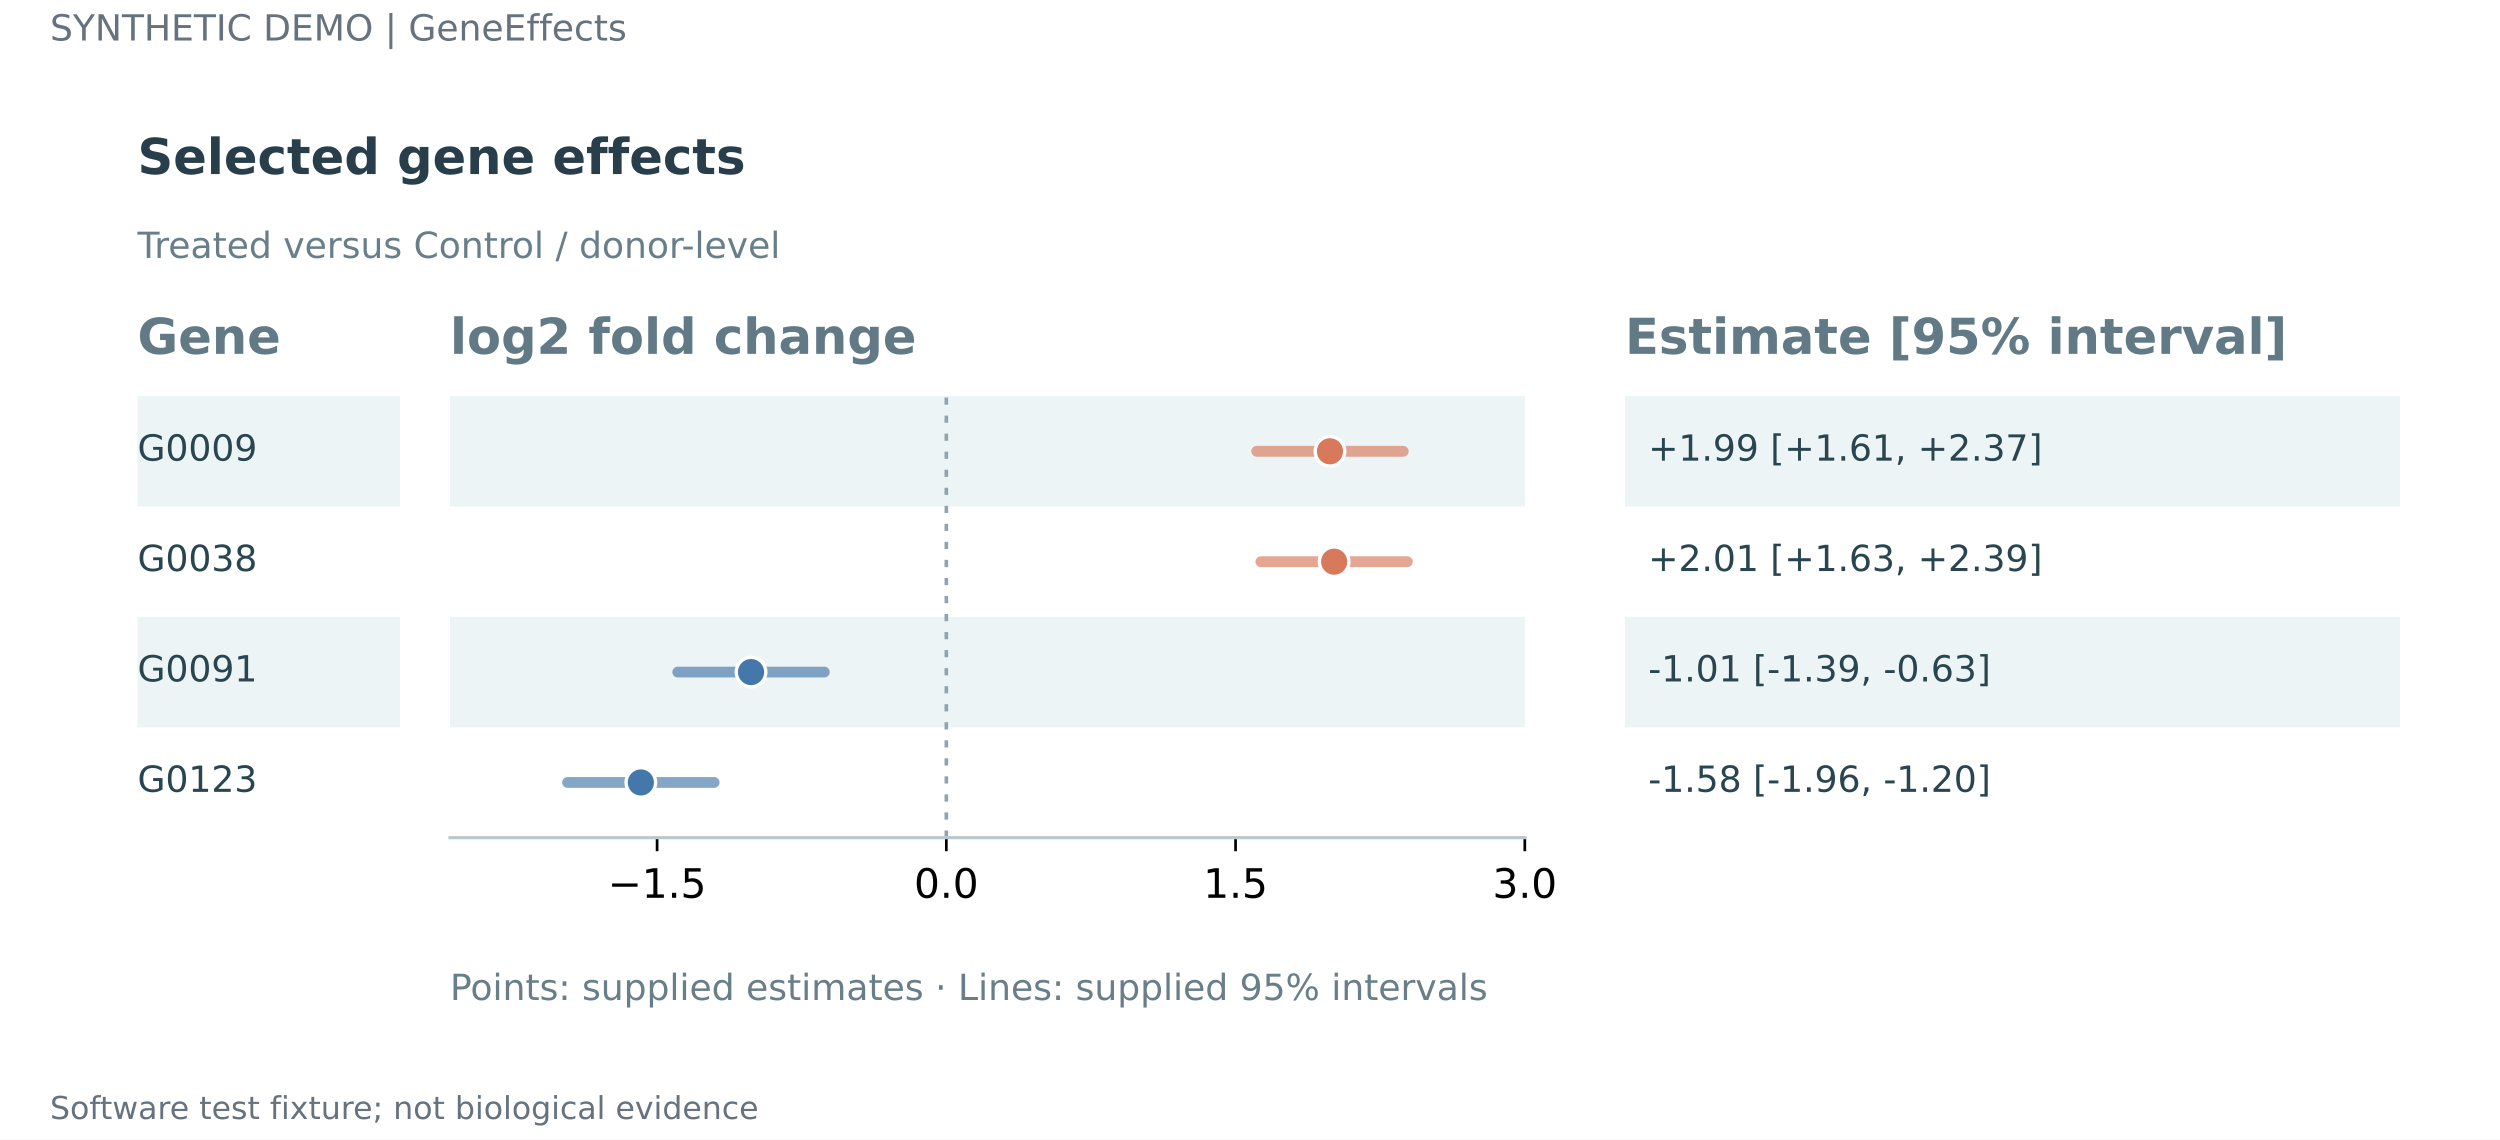
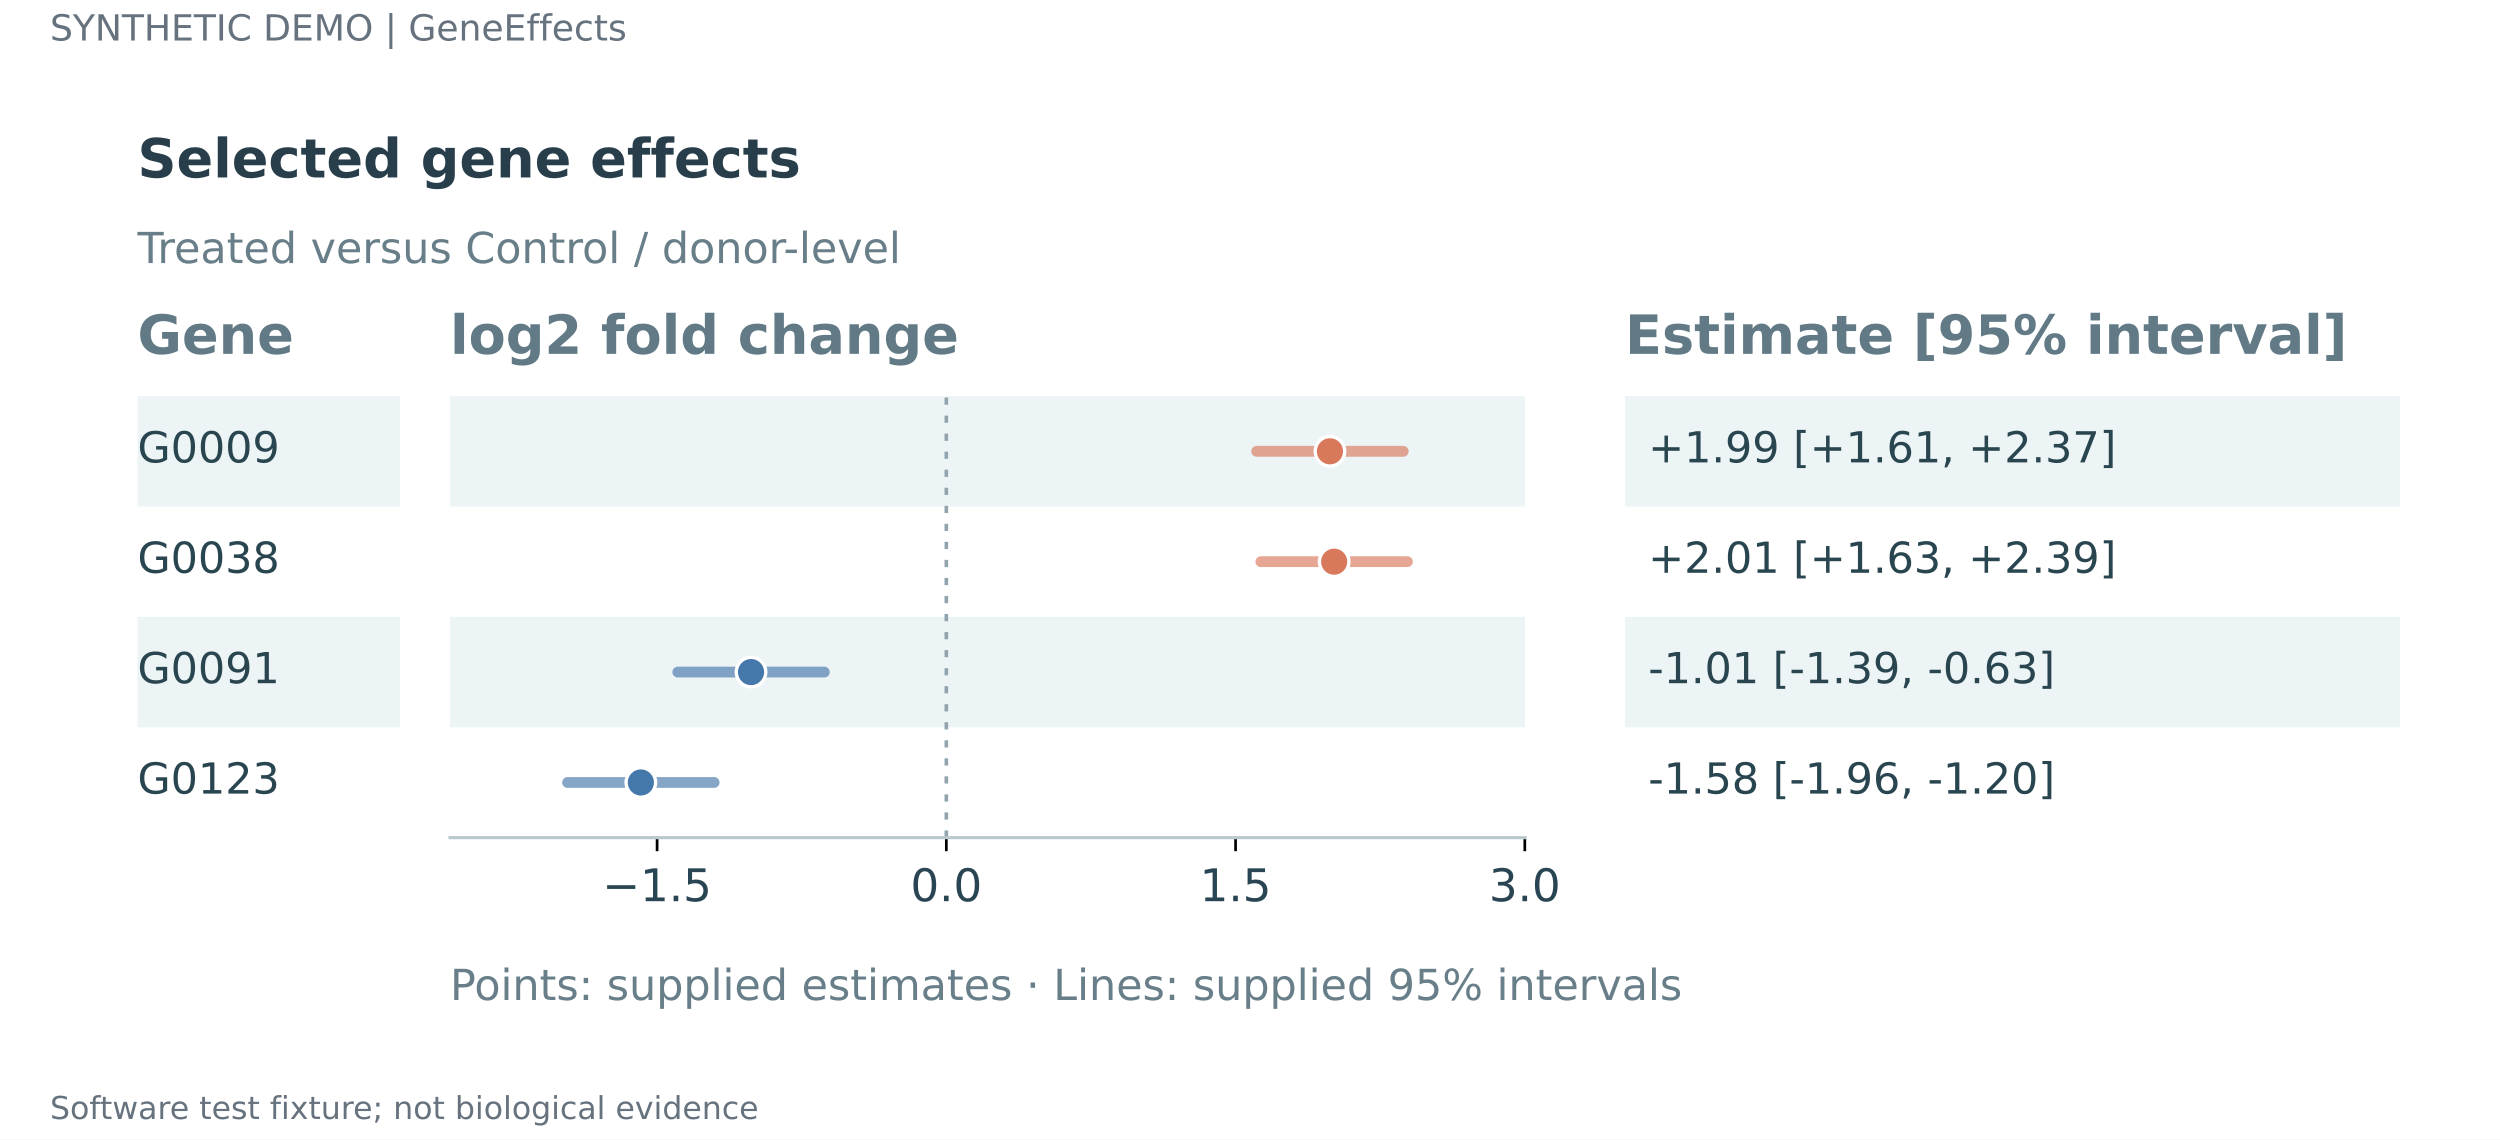
<svg xmlns="http://www.w3.org/2000/svg" xmlns:xlink="http://www.w3.org/1999/xlink" width="554.4pt" height="252.72pt" viewBox="0 0 554.4 252.72" version="1.1">
  <defs>
    <style type="text/css">*{stroke-linejoin: round; stroke-linecap: butt}</style>
  </defs>
  <g id="figure_1">
    <g id="patch_1">
      <path d="M 0 252.72  L 554.4 252.72  L 554.4 0  L 0 0  z " style="fill: #ffffff" />
    </g>
    <g id="axes_1">
      <g id="patch_2">
        <path d="M 99.792 185.76  L 338.184 185.76  L 338.184 87.84  L 99.792 87.84  z " style="fill: #ffffff" />
      </g>
      <g id="patch_3">
-         <path d="M 99.792 87.84  L 338.184 87.84  L 338.184 112.32  L 99.792 112.32  z " clip-path="url(#p6ef35ce239)" style="fill: #edf4f5" />
+         <path d="M 99.792 87.84  L 338.184 87.84  L 338.184 112.32  L 99.792 112.32  z " clip-path="url(#p7fe96075db)" style="fill: #edf4f5" />
      </g>
      <g id="patch_4">
-         <path d="M 99.792 136.8  L 338.184 136.8  L 338.184 161.28  L 99.792 161.28  z " clip-path="url(#p6ef35ce239)" style="fill: #edf4f5" />
+         <path d="M 99.792 136.8  L 338.184 136.8  L 338.184 161.28  L 99.792 161.28  z " clip-path="url(#p7fe96075db)" style="fill: #edf4f5" />
      </g>
      <g id="line2d_1">
-         <path d="M 209.858 185.76  L 209.858 87.84  " clip-path="url(#p6ef35ce239)" style="fill: none; stroke-dasharray: 1.6,2.4; stroke-dashoffset: 0; stroke: #91a4ae; stroke-width: 0.8" />
+         <path d="M 209.858 185.76  L 209.858 87.84  " clip-path="url(#p7fe96075db)" style="fill: none; stroke-dasharray: 1.6,2.4; stroke-dashoffset: 0; stroke: #91a4ae; stroke-width: 0.8" />
      </g>
      <g id="matplotlib.axis_1">
        <g id="xtick_1">
          <g id="line2d_2">
            <defs>
-               <path id="m240451ff34" d="M 0 0  L 0 3  " style="stroke: #000000; stroke-width: 0.6" />
+               <path id="m461b480a20" d="M 0 0  L 0 3  " style="stroke: #000000; stroke-width: 0.6" />
            </defs>
            <g>
-               <use xlink:href="#m240451ff34" x="145.716" y="185.76" style="stroke: #000000; stroke-width: 0.6" />
+               <use xlink:href="#m461b480a20" x="145.716" y="185.76" style="stroke: #000000; stroke-width: 0.6" />
            </g>
          </g>
          <g id="text_1">
-             <text style="font-size: 9px; font-family: 'DejaVu Sans'; text-anchor: middle" x="145.716" y="199.098" transform="rotate(-0 145.716 199.0979)">−1.5</text>
+             <text style="font-size: 10px; font-family: 'DejaVu Sans'; text-anchor: middle; fill: #294553" x="145.716" y="199.858" transform="rotate(-0 145.716 199.8577)">−1.5</text>
          </g>
        </g>
        <g id="xtick_2">
          <g id="line2d_3">
            <g>
-               <use xlink:href="#m240451ff34" x="209.858" y="185.76" style="stroke: #000000; stroke-width: 0.6" />
+               <use xlink:href="#m461b480a20" x="209.858" y="185.76" style="stroke: #000000; stroke-width: 0.6" />
            </g>
          </g>
          <g id="text_2">
-             <text style="font-size: 9px; font-family: 'DejaVu Sans'; text-anchor: middle" x="209.858" y="199.098" transform="rotate(-0 209.8576 199.0979)">0.0</text>
+             <text style="font-size: 10px; font-family: 'DejaVu Sans'; text-anchor: middle; fill: #294553" x="209.858" y="199.858" transform="rotate(-0 209.8576 199.8577)">0.0</text>
          </g>
        </g>
        <g id="xtick_3">
          <g id="line2d_4">
            <g>
-               <use xlink:href="#m240451ff34" x="273.999" y="185.76" style="stroke: #000000; stroke-width: 0.6" />
+               <use xlink:href="#m461b480a20" x="273.999" y="185.76" style="stroke: #000000; stroke-width: 0.6" />
            </g>
          </g>
          <g id="text_3">
-             <text style="font-size: 9px; font-family: 'DejaVu Sans'; text-anchor: middle" x="273.999" y="199.098" transform="rotate(-0 273.9991 199.0979)">1.5</text>
+             <text style="font-size: 10px; font-family: 'DejaVu Sans'; text-anchor: middle; fill: #294553" x="273.999" y="199.858" transform="rotate(-0 273.9991 199.8577)">1.5</text>
          </g>
        </g>
        <g id="xtick_4">
          <g id="line2d_5">
            <g>
-               <use xlink:href="#m240451ff34" x="338.141" y="185.76" style="stroke: #000000; stroke-width: 0.6" />
+               <use xlink:href="#m461b480a20" x="338.141" y="185.76" style="stroke: #000000; stroke-width: 0.6" />
            </g>
          </g>
          <g id="text_4">
-             <text style="font-size: 9px; font-family: 'DejaVu Sans'; text-anchor: middle" x="338.141" y="199.098" transform="rotate(-0 338.1406 199.0979)">3.0</text>
+             <text style="font-size: 10px; font-family: 'DejaVu Sans'; text-anchor: middle; fill: #294553" x="338.141" y="199.858" transform="rotate(-0 338.1406 199.8577)">3.0</text>
          </g>
        </g>
      </g>
      <g id="matplotlib.axis_2" />
      <g id="line2d_6">
-         <path d="M 278.682 100.08  L 311.181 100.08  " clip-path="url(#p6ef35ce239)" style="fill: none; stroke: #d8795b; stroke-opacity: 0.65; stroke-width: 2.4; stroke-linecap: round" />
+         <path d="M 278.682 100.08  L 311.181 100.08  " clip-path="url(#p7fe96075db)" style="fill: none; stroke: #d8795b; stroke-opacity: 0.65; stroke-width: 2.4; stroke-linecap: round" />
      </g>
      <g id="line2d_7">
-         <path d="M 279.612 124.56  L 312.11 124.56  " clip-path="url(#p6ef35ce239)" style="fill: none; stroke: #d8795b; stroke-opacity: 0.65; stroke-width: 2.4; stroke-linecap: round" />
+         <path d="M 279.612 124.56  L 312.11 124.56  " clip-path="url(#p7fe96075db)" style="fill: none; stroke: #d8795b; stroke-opacity: 0.65; stroke-width: 2.4; stroke-linecap: round" />
      </g>
      <g id="line2d_8">
-         <path d="M 150.302 149.04  L 182.8 149.04  " clip-path="url(#p6ef35ce239)" style="fill: none; stroke: #4477aa; stroke-opacity: 0.65; stroke-width: 2.4; stroke-linecap: round" />
+         <path d="M 150.302 149.04  L 182.8 149.04  " clip-path="url(#p7fe96075db)" style="fill: none; stroke: #4477aa; stroke-opacity: 0.65; stroke-width: 2.4; stroke-linecap: round" />
      </g>
      <g id="line2d_9">
-         <path d="M 125.866 173.52  L 158.364 173.52  " clip-path="url(#p6ef35ce239)" style="fill: none; stroke: #4477aa; stroke-opacity: 0.65; stroke-width: 2.4; stroke-linecap: round" />
+         <path d="M 125.866 173.52  L 158.364 173.52  " clip-path="url(#p7fe96075db)" style="fill: none; stroke: #4477aa; stroke-opacity: 0.65; stroke-width: 2.4; stroke-linecap: round" />
      </g>
      <g id="patch_5">
        <path d="M 99.792 185.76  L 338.184 185.76  " style="fill: none; stroke: #b9c8ce; stroke-width: 0.7; stroke-linejoin: miter; stroke-linecap: square" />
      </g>
      <g id="PathCollection_1">
        <defs>
-           <path id="ma8eeaf15d2" d="M 0 3.279  C 0.87 3.279 1.704 2.933 2.318 2.318  C 2.933 1.704 3.279 0.87 3.279 0  C 3.279 -0.87 2.933 -1.704 2.318 -2.318  C 1.704 -2.933 0.87 -3.279 0 -3.279  C -0.87 -3.279 -1.704 -2.933 -2.318 -2.318  C -2.933 -1.704 -3.279 -0.87 -3.279 0  C -3.279 0.87 -2.933 1.704 -2.318 2.318  C -1.704 2.933 -0.87 3.279 0 3.279  z " style="stroke: #ffffff; stroke-width: 0.75" />
+           <path id="m36fb5364ef" d="M 0 3.279  C 0.87 3.279 1.704 2.933 2.318 2.318  C 2.933 1.704 3.279 0.87 3.279 0  C 3.279 -0.87 2.933 -1.704 2.318 -2.318  C 1.704 -2.933 0.87 -3.279 0 -3.279  C -0.87 -3.279 -1.704 -2.933 -2.318 -2.318  C -2.933 -1.704 -3.279 -0.87 -3.279 0  C -3.279 0.87 -2.933 1.704 -2.318 2.318  C -1.704 2.933 -0.87 3.279 0 3.279  z " style="stroke: #ffffff; stroke-width: 0.75" />
        </defs>
-         <g clip-path="url(#p6ef35ce239)">
-           <use xlink:href="#ma8eeaf15d2" x="294.931" y="100.08" style="fill: #d8795b; stroke: #ffffff; stroke-width: 0.75" />
+         <g clip-path="url(#p7fe96075db)">
+           <use xlink:href="#m36fb5364ef" x="294.931" y="100.08" style="fill: #d8795b; stroke: #ffffff; stroke-width: 0.75" />
        </g>
      </g>
      <g id="PathCollection_2">
-         <g clip-path="url(#p6ef35ce239)">
-           <use xlink:href="#ma8eeaf15d2" x="295.861" y="124.56" style="fill: #d8795b; stroke: #ffffff; stroke-width: 0.75" />
+         <g clip-path="url(#p7fe96075db)">
+           <use xlink:href="#m36fb5364ef" x="295.861" y="124.56" style="fill: #d8795b; stroke: #ffffff; stroke-width: 0.75" />
        </g>
      </g>
      <g id="PathCollection_3">
        <defs>
-           <path id="m4fa87d83aa" d="M 0 3.279  C 0.87 3.279 1.704 2.933 2.318 2.318  C 2.933 1.704 3.279 0.87 3.279 0  C 3.279 -0.87 2.933 -1.704 2.318 -2.318  C 1.704 -2.933 0.87 -3.279 0 -3.279  C -0.87 -3.279 -1.704 -2.933 -2.318 -2.318  C -2.933 -1.704 -3.279 -0.87 -3.279 0  C -3.279 0.87 -2.933 1.704 -2.318 2.318  C -1.704 2.933 -0.87 3.279 0 3.279  z " style="stroke: #ffffff; stroke-width: 0.75" />
+           <path id="m86310e99c4" d="M 0 3.279  C 0.87 3.279 1.704 2.933 2.318 2.318  C 2.933 1.704 3.279 0.87 3.279 0  C 3.279 -0.87 2.933 -1.704 2.318 -2.318  C 1.704 -2.933 0.87 -3.279 0 -3.279  C -0.87 -3.279 -1.704 -2.933 -2.318 -2.318  C -2.933 -1.704 -3.279 -0.87 -3.279 0  C -3.279 0.87 -2.933 1.704 -2.318 2.318  C -1.704 2.933 -0.87 3.279 0 3.279  z " style="stroke: #ffffff; stroke-width: 0.75" />
        </defs>
-         <g clip-path="url(#p6ef35ce239)">
-           <use xlink:href="#m4fa87d83aa" x="166.551" y="149.04" style="fill: #4477aa; stroke: #ffffff; stroke-width: 0.75" />
+         <g clip-path="url(#p7fe96075db)">
+           <use xlink:href="#m86310e99c4" x="166.551" y="149.04" style="fill: #4477aa; stroke: #ffffff; stroke-width: 0.75" />
        </g>
      </g>
      <g id="PathCollection_4">
-         <g clip-path="url(#p6ef35ce239)">
-           <use xlink:href="#m4fa87d83aa" x="142.115" y="173.52" style="fill: #4477aa; stroke: #ffffff; stroke-width: 0.75" />
+         <g clip-path="url(#p7fe96075db)">
+           <use xlink:href="#m86310e99c4" x="142.115" y="173.52" style="fill: #4477aa; stroke: #ffffff; stroke-width: 0.75" />
        </g>
      </g>
    </g>
    <g id="axes_2">
      <g id="patch_6">
-         <path d="M 30.492 87.84  L 88.704 87.84  L 88.704 112.32  L 30.492 112.32  z " clip-path="url(#p659bdcfb91)" style="fill: #edf4f5" />
+         <path d="M 30.492 87.84  L 88.704 87.84  L 88.704 112.32  L 30.492 112.32  z " clip-path="url(#pfa218a1fd1)" style="fill: #edf4f5" />
      </g>
      <g id="patch_7">
-         <path d="M 30.492 136.8  L 88.704 136.8  L 88.704 161.28  L 30.492 161.28  z " clip-path="url(#p659bdcfb91)" style="fill: #edf4f5" />
+         <path d="M 30.492 136.8  L 88.704 136.8  L 88.704 161.28  L 30.492 161.28  z " clip-path="url(#pfa218a1fd1)" style="fill: #edf4f5" />
      </g>
      <g id="text_5">
-         <text style="font-size: 8px; font-family: 'DejaVu Sans'; text-anchor: start; fill: #294650" x="30.492" y="102.158" transform="rotate(-0 30.492 102.1581)">G0009</text>
+         <text style="font-size: 9.5px; font-family: 'DejaVu Sans'; text-anchor: start; fill: #294650" x="30.492" y="102.548" transform="rotate(-0 30.492 102.5478)">G0009</text>
      </g>
      <g id="text_6">
-         <text style="font-size: 8px; font-family: 'DejaVu Sans'; text-anchor: start; fill: #294650" x="30.492" y="126.638" transform="rotate(-0 30.492 126.6381)">G0038</text>
+         <text style="font-size: 9.5px; font-family: 'DejaVu Sans'; text-anchor: start; fill: #294650" x="30.492" y="127.028" transform="rotate(-0 30.492 127.0278)">G0038</text>
      </g>
      <g id="text_7">
-         <text style="font-size: 8px; font-family: 'DejaVu Sans'; text-anchor: start; fill: #294650" x="30.492" y="151.118" transform="rotate(-0 30.492 151.1181)">G0091</text>
+         <text style="font-size: 9.5px; font-family: 'DejaVu Sans'; text-anchor: start; fill: #294650" x="30.492" y="151.508" transform="rotate(-0 30.492 151.5078)">G0091</text>
      </g>
      <g id="text_8">
-         <text style="font-size: 8px; font-family: 'DejaVu Sans'; text-anchor: start; fill: #294650" x="30.492" y="175.598" transform="rotate(-0 30.492 175.5981)">G0123</text>
+         <text style="font-size: 9.5px; font-family: 'DejaVu Sans'; text-anchor: start; fill: #294650" x="30.492" y="175.988" transform="rotate(-0 30.492 175.9878)">G0123</text>
      </g>
    </g>
    <g id="axes_3">
      <g id="patch_8">
-         <path d="M 360.36 87.84  L 532.224 87.84  L 532.224 112.32  L 360.36 112.32  z " clip-path="url(#p57ef82982f)" style="fill: #edf4f5" />
+         <path d="M 360.36 87.84  L 532.224 87.84  L 532.224 112.32  L 360.36 112.32  z " clip-path="url(#p3ba302dd72)" style="fill: #edf4f5" />
      </g>
      <g id="patch_9">
-         <path d="M 360.36 136.8  L 532.224 136.8  L 532.224 161.28  L 360.36 161.28  z " clip-path="url(#p57ef82982f)" style="fill: #edf4f5" />
+         <path d="M 360.36 136.8  L 532.224 136.8  L 532.224 161.28  L 360.36 161.28  z " clip-path="url(#p3ba302dd72)" style="fill: #edf4f5" />
      </g>
      <g id="text_9">
-         <text style="font-size: 8px; font-family: 'DejaVu Sans'; text-anchor: start; fill: #294650" x="365.516" y="102.158" transform="rotate(-0 365.5159 102.1584)">+1.99  [+1.61, +2.37]</text>
+         <text style="font-size: 9.5px; font-family: 'DejaVu Sans'; text-anchor: start; fill: #294650" x="365.516" y="102.548" transform="rotate(-0 365.5159 102.5481)">+1.99  [+1.61, +2.37]</text>
      </g>
      <g id="text_10">
-         <text style="font-size: 8px; font-family: 'DejaVu Sans'; text-anchor: start; fill: #294650" x="365.516" y="126.638" transform="rotate(-0 365.5159 126.6384)">+2.01  [+1.63, +2.39]</text>
+         <text style="font-size: 9.5px; font-family: 'DejaVu Sans'; text-anchor: start; fill: #294650" x="365.516" y="127.028" transform="rotate(-0 365.5159 127.0281)">+2.01  [+1.63, +2.39]</text>
      </g>
      <g id="text_11">
-         <text style="font-size: 8px; font-family: 'DejaVu Sans'; text-anchor: start; fill: #294650" x="365.516" y="151.118" transform="rotate(-0 365.5159 151.1184)">-1.01  [-1.39, -0.63]</text>
+         <text style="font-size: 9.5px; font-family: 'DejaVu Sans'; text-anchor: start; fill: #294650" x="365.516" y="151.508" transform="rotate(-0 365.5159 151.5081)">-1.01  [-1.39, -0.63]</text>
      </g>
      <g id="text_12">
-         <text style="font-size: 8px; font-family: 'DejaVu Sans'; text-anchor: start; fill: #294650" x="365.516" y="175.598" transform="rotate(-0 365.5159 175.5984)">-1.58  [-1.96, -1.20]</text>
+         <text style="font-size: 9.5px; font-family: 'DejaVu Sans'; text-anchor: start; fill: #294650" x="365.516" y="175.988" transform="rotate(-0 365.5159 175.9881)">-1.58  [-1.96, -1.20]</text>
      </g>
    </g>
    <g id="text_13">
-       <text style="font-weight: 700; font-size: 11px; font-family: 'DejaVu Sans'; text-anchor: start; fill: #283f4b" x="30.492" y="38.598" transform="rotate(-0 30.492 38.59828)">Selected gene effects</text>
+       <text style="font-weight: 700; font-size: 12px; font-family: 'DejaVu Sans'; text-anchor: start; fill: #283f4b" x="30.492" y="39.358" transform="rotate(-0 30.492 39.35813)">Selected gene effects</text>
    </g>
    <g id="text_14">
-       <text style="font-size: 8px; font-family: 'DejaVu Sans'; text-anchor: start; fill: #687e88" x="30.492" y="57.199" transform="rotate(-0 30.492 57.19875)">Treated versus Control / donor-level</text>
+       <text style="font-size: 9.5px; font-family: 'DejaVu Sans'; text-anchor: start; fill: #687e88" x="30.492" y="58.339" transform="rotate(-0 30.492 58.33852)">Treated versus Control / donor-level</text>
    </g>
    <g id="text_15">
-       <text style="font-weight: 700; font-size: 11px; font-family: 'DejaVu Sans'; text-anchor: start; fill: #617a86" x="30.492" y="78.48" transform="rotate(-0 30.492 78.48)">Gene</text>
+       <text style="font-weight: 700; font-size: 12px; font-family: 'DejaVu Sans'; text-anchor: start; fill: #617a86" x="30.492" y="78.48" transform="rotate(-0 30.492 78.48)">Gene</text>
    </g>
    <g id="text_16">
-       <text style="font-weight: 700; font-size: 11px; font-family: 'DejaVu Sans'; text-anchor: start; fill: #617a86" x="99.792" y="78.48" transform="rotate(-0 99.792 78.48)">log2 fold change</text>
+       <text style="font-weight: 700; font-size: 12px; font-family: 'DejaVu Sans'; text-anchor: start; fill: #617a86" x="99.792" y="78.48" transform="rotate(-0 99.792 78.48)">log2 fold change</text>
    </g>
    <g id="text_17">
-       <text style="font-weight: 700; font-size: 11px; font-family: 'DejaVu Sans'; text-anchor: start; fill: #617a86" x="360.36" y="78.48" transform="rotate(-0 360.36 78.48)">Estimate [95% interval]</text>
+       <text style="font-weight: 700; font-size: 12px; font-family: 'DejaVu Sans'; text-anchor: start; fill: #617a86" x="360.36" y="78.48" transform="rotate(-0 360.36 78.48)">Estimate [95% interval]</text>
    </g>
    <g id="text_18">
-       <text style="font-size: 8px; font-family: 'DejaVu Sans'; text-anchor: start; fill: #687e88" x="99.792" y="221.76" transform="rotate(-0 99.792 221.76)">Points: supplied estimates  ·  Lines: supplied 95% intervals</text>
+       <text style="font-size: 9.5px; font-family: 'DejaVu Sans'; text-anchor: start; fill: #687e88" x="99.792" y="221.76" transform="rotate(-0 99.792 221.76)">Points: supplied estimates  ·  Lines: supplied 95% intervals</text>
    </g>
    <g id="text_19">
      <text style="font-size: 8px; font-family: 'DejaVu Sans'; text-anchor: start; fill: #66727d" x="11.088" y="8.994" transform="rotate(-0 11.088 8.99375)">SYNTHETIC DEMO | GeneEffects</text>
    </g>
    <g id="text_20">
      <text style="font-size: 7px; font-family: 'DejaVu Sans'; text-anchor: start; fill: #66727d" x="11.088" y="248.158" transform="rotate(-0 11.088 248.1584)">Software test fixture; not biological evidence</text>
    </g>
  </g>
  <defs>
-     <clipPath id="p6ef35ce239">
+     <clipPath id="p7fe96075db">
      <rect x="99.792" y="87.84" width="238.392" height="97.92" />
    </clipPath>
-     <clipPath id="p659bdcfb91">
+     <clipPath id="pfa218a1fd1">
      <rect x="30.492" y="87.84" width="58.212" height="97.92" />
    </clipPath>
-     <clipPath id="p57ef82982f">
+     <clipPath id="p3ba302dd72">
      <rect x="360.36" y="87.84" width="171.864" height="97.92" />
    </clipPath>
  </defs>
</svg>
